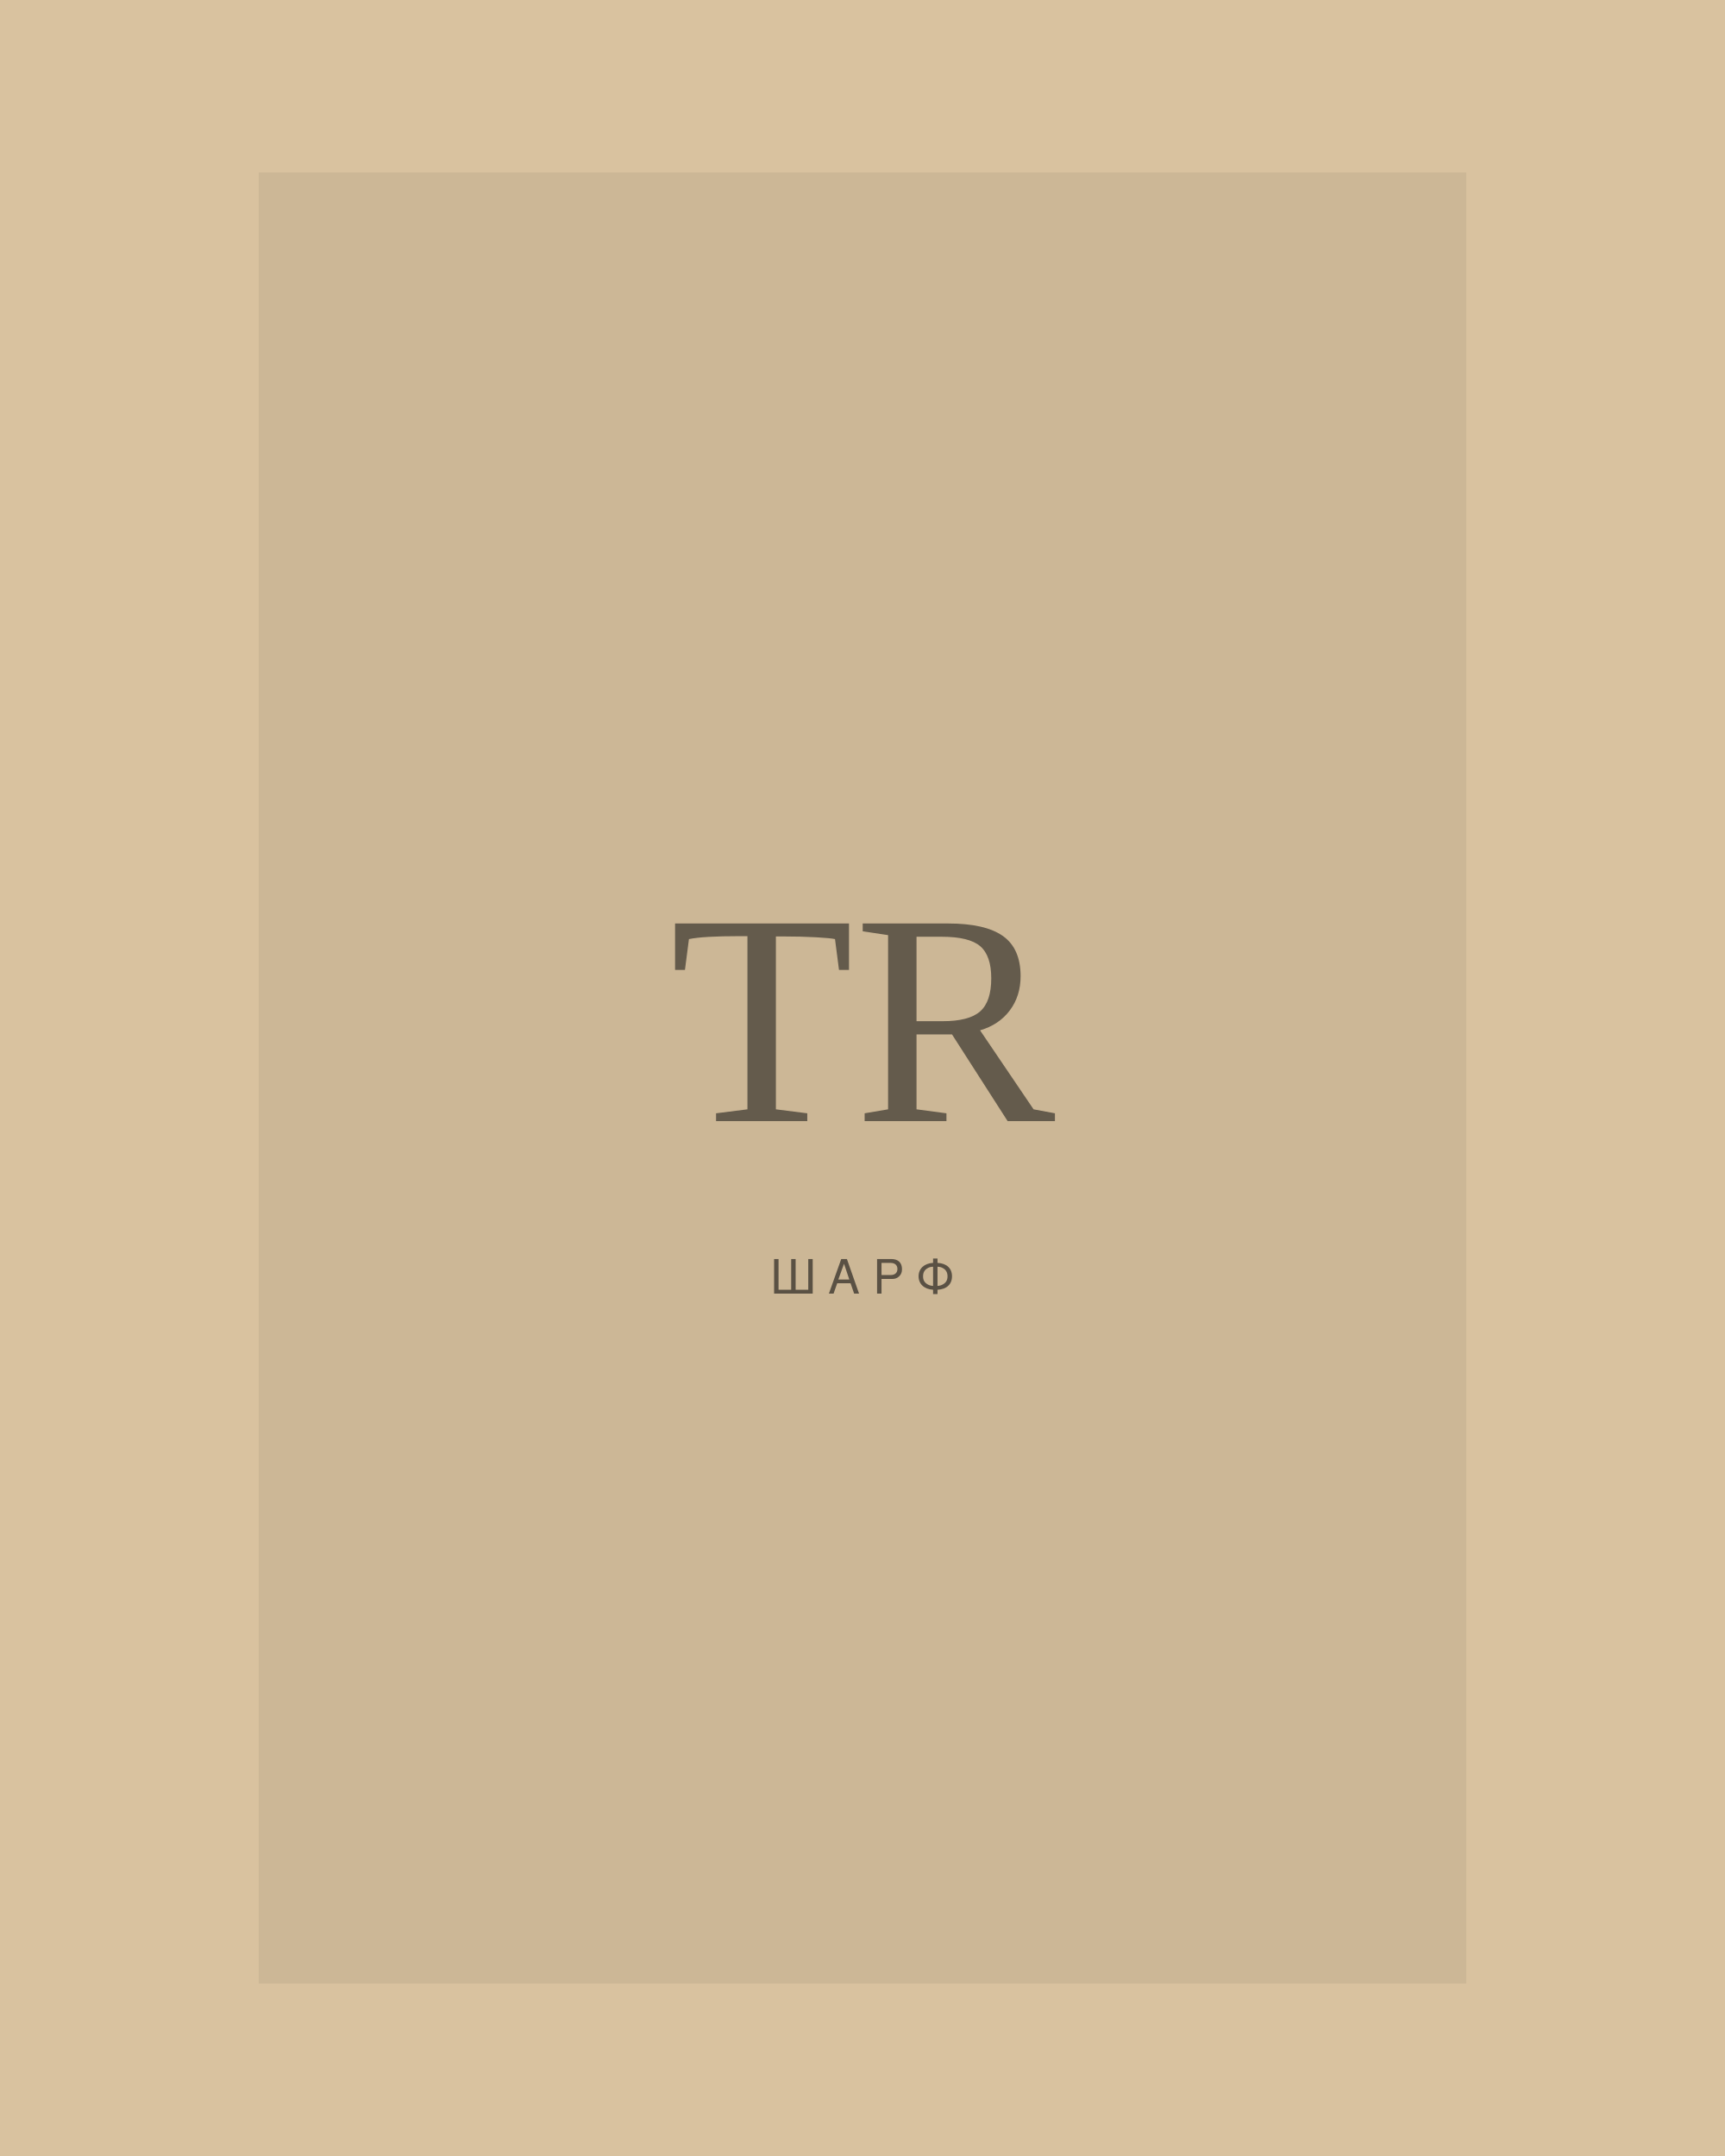
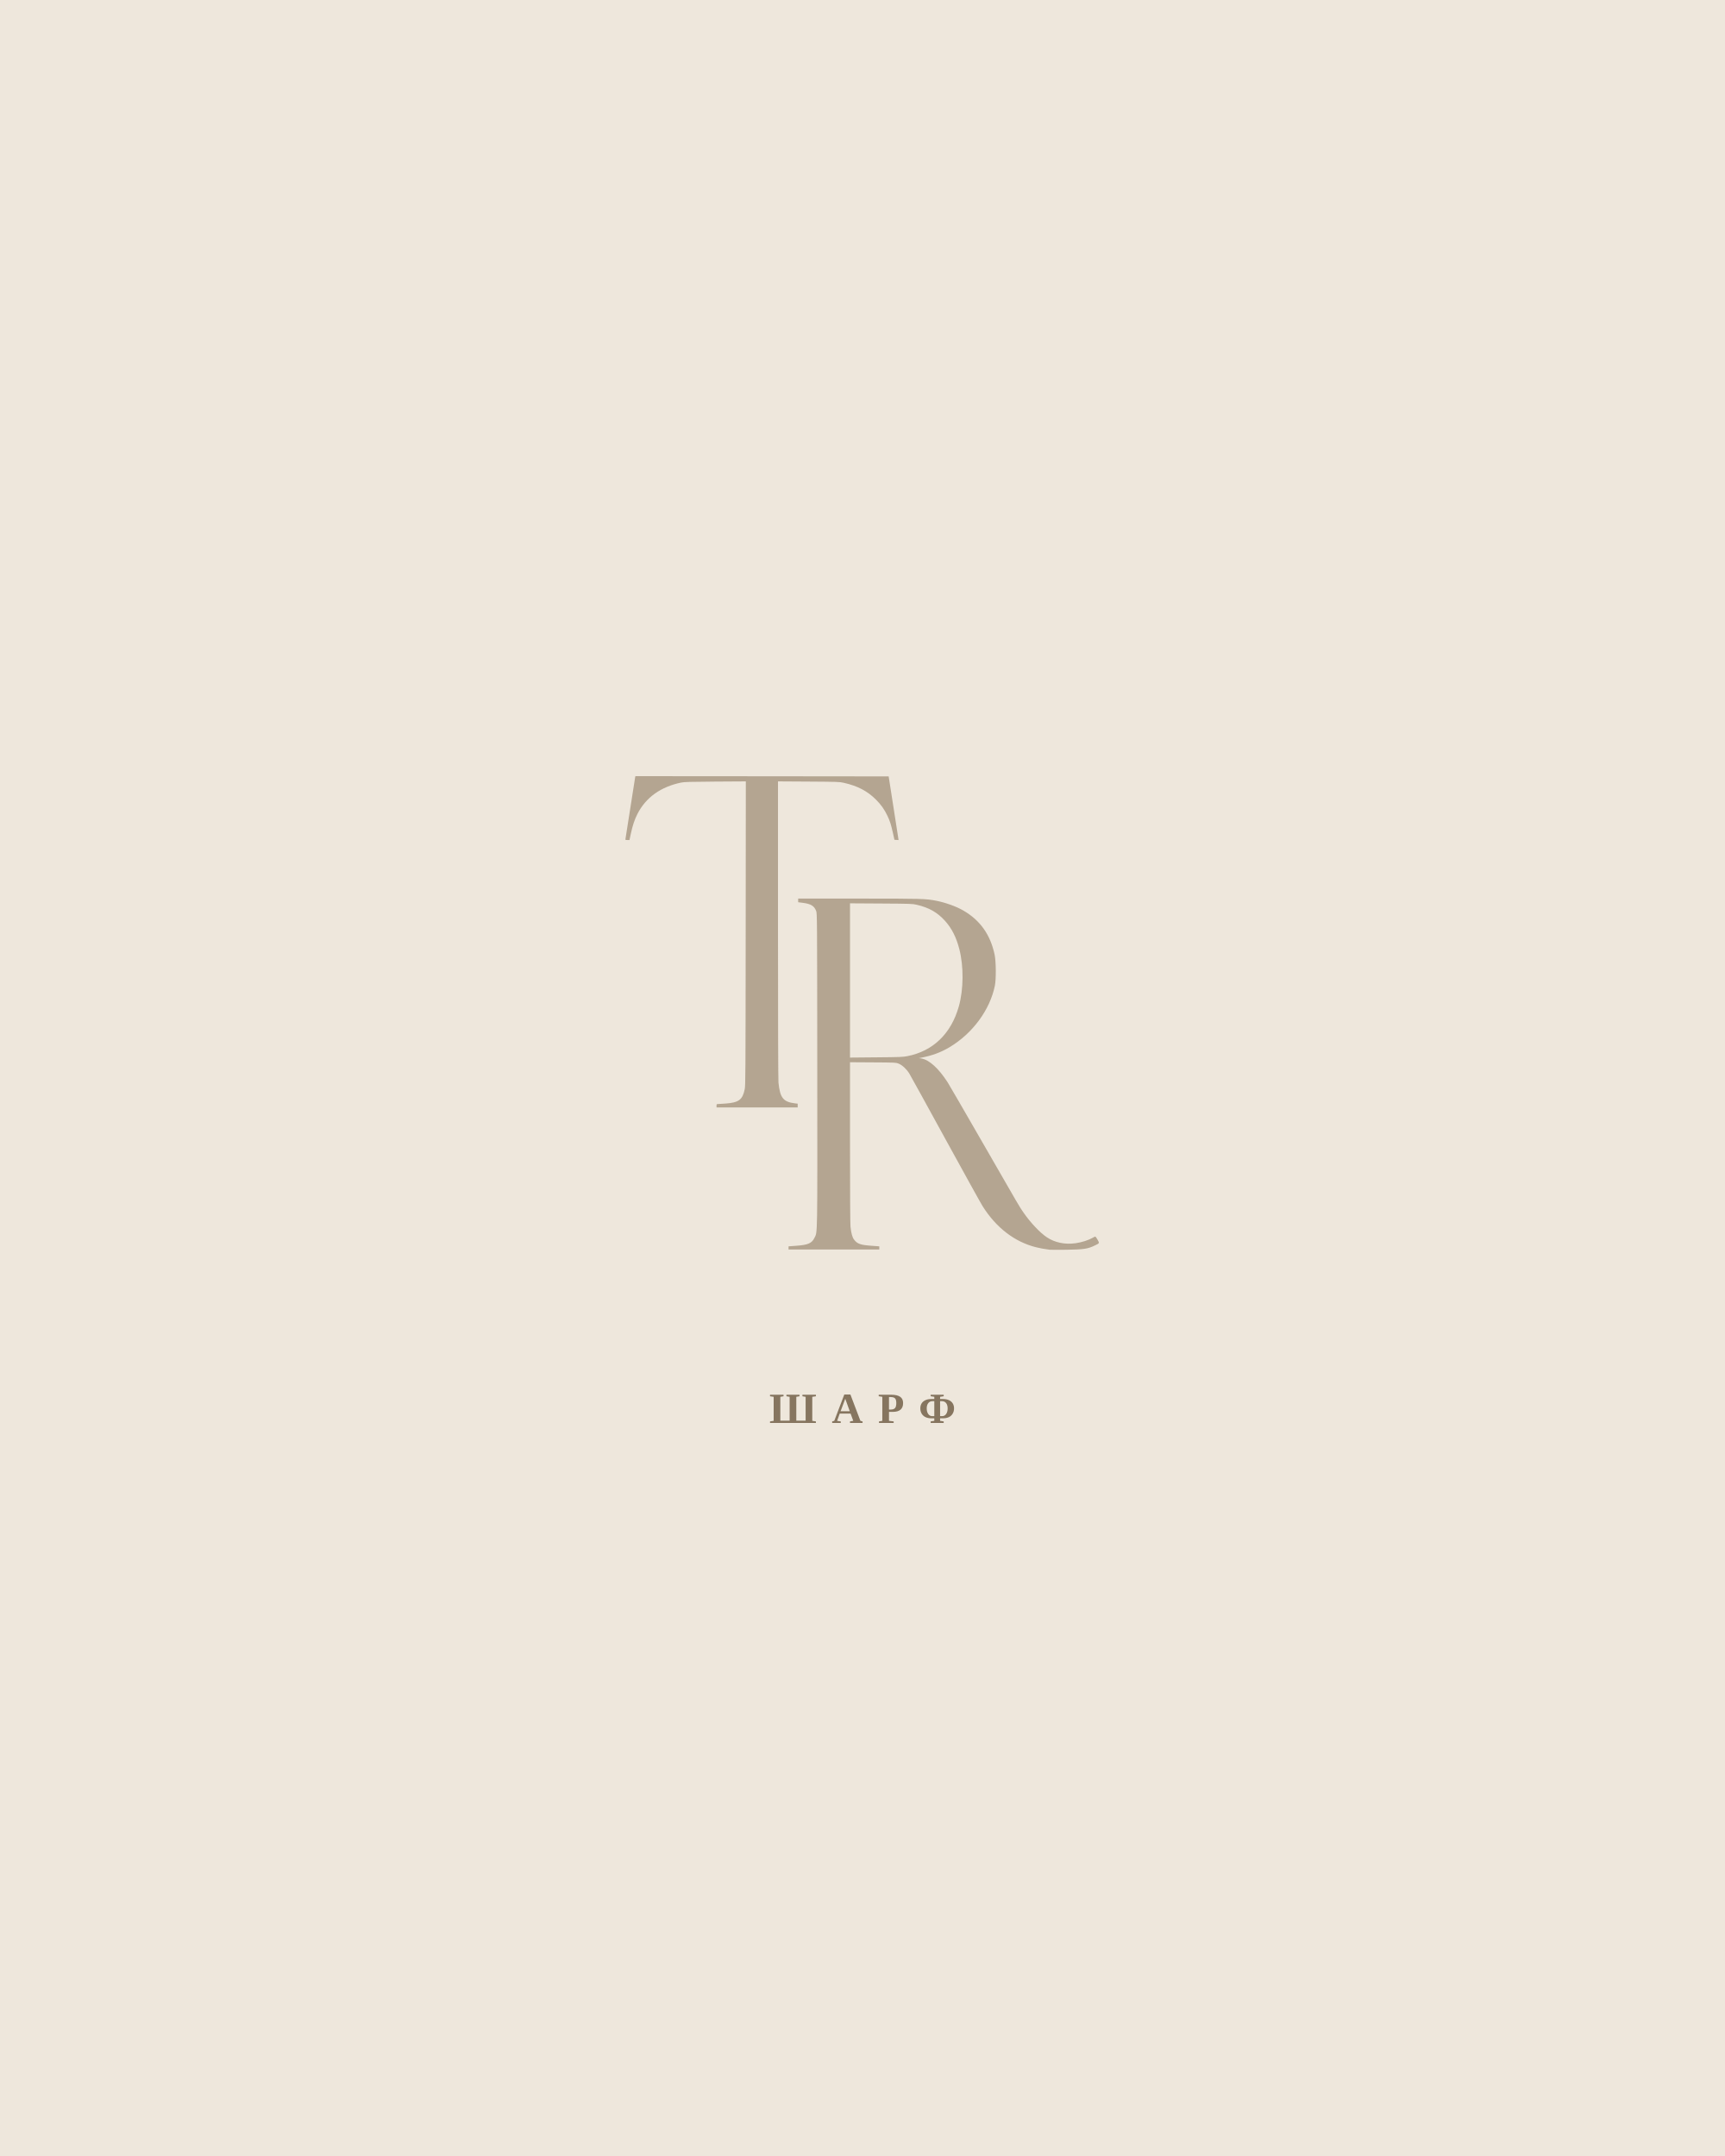
<svg xmlns="http://www.w3.org/2000/svg" viewBox="0 0 800 1000">
-   <rect width="800" height="1000" fill="#D9C29F" />
-   <rect x="120" y="80" width="560" height="840" fill="rgba(0,0,0,0.06)" />
-   <text x="400" y="520" text-anchor="middle" font-family="Georgia, 'Times New Roman', serif" font-size="140" fill="#0E0E0E" opacity="0.55">TR</text>
-   <text x="400" y="600" text-anchor="middle" font-family="Helvetica, Arial, sans-serif" font-size="22" letter-spacing="6" fill="#0E0E0E" opacity="0.6">ШАРФ</text>
+   <rect width="800" height="1000" fill="#EEE7DC" />
+   <path fill="#857054" opacity="0.55" transform="translate(290 360) scale(0.22267)" d="M883.5 986.4C869.9 984.5 864.2 983.5 855.5 981.3C810.9 970.2 772.3 940.5 744.2 895.8C740.9 890.7 706.2 828 667 756.5C627.9 685 593.8 623.3 591.4 619.3C585.7 610.1 576.8 601.9 569.3 598.8C563.6 596.5 563.1 596.5 515.8 596.2L468 595.9L468 762.7C468 865.9 468.4 932.9 469 938.5C470.5 952.3 472.8 960.6 476.4 965.3C483.2 974.3 489.9 976.6 512.8 978.2L529 979.4L529 982.7L529 986L434.5 986L340 986L340 982.7L340 979.4L355.8 978.2C380.4 976.5 388.4 973 393.9 961.8C400.4 948.6 400.1 967.9 399.8 610C399.5 290.8 399.5 286.4 397.5 281C393.6 270.3 386.6 266 369.3 263.8L360 262.6L360 258.8L360 255L486.8 255C619.5 255 625.1 255.2 647.5 259.5C666.5 263.2 688.9 271.2 703.5 279.6C738.9 299.9 760.3 330 769.2 371.8C772.2 386.3 772.5 422.4 769.7 436.5C759.4 487 723.1 536.2 675.1 564.7C656.7 575.6 639.1 582.1 615.5 586.6L611.5 587.3L616.5 588.1C632.9 590.7 652.6 608.6 671.5 638C674.2 642.1 707.1 699 744.8 764.5C820.9 896.9 821 897.1 829.3 909C844.3 930.5 863.7 951 878.1 960.6C894.7 971.6 915.7 976 937.7 972.9C950.6 971.1 964.7 966.6 973.7 961.4C976 960.1 978.3 959 978.9 959C979.4 959 981.6 961.9 983.6 965.6C987.8 973.1 987.9 972.7 978.5 977.3C963.2 984.8 955.1 986 918 986.5C900.7 986.7 885.1 986.6 883.5 986.4ZM190 686.5C190 683.5 190.3 683 192.2 683C193.5 683 200.6 682.5 208.1 682C236.3 680 244.2 674.2 248.7 652C250.3 644.1 250.4 622.4 250.7 327.2L251 10.9L187.8 11.3C134.6 11.7 123.2 12 116.6 13.3C73.8 22.1 42.8 44.3 25.2 78.8C19.4 90.2 15.2 102.6 11.4 120.3L8.7 133L4.3 133C-0 133 -0.1 132.9 0.4 130.2C0.7 128.7 5.2 99.8 10.5 66C15.7 32.2 20.2 3.5 20.5 2.2L21 -0L284.8 0.2L548.5 0.5L558.1 62C563.4 95.8 568.1 125.7 568.4 128.3L569.1 133.1L564.8 132.8L560.5 132.5L557.3 118C553.4 100.6 551 93.2 545.9 82.5C539.8 69.6 532.5 59.2 522.1 48.9C504.2 31 483.8 20.3 454.8 13.8C446 11.8 442 11.7 381.8 11.3L318 10.9L318 319.3C318 519.5 318.4 631.4 319 638.1C322.1 670 329 678.6 353.2 681.5L359 682.2L359 686.1L359 690L274.5 690L190 690L190 686.5ZM587.5 583.2C641.2 572.6 678.6 536.3 694.6 479.7C704.6 444.1 705 396.2 695.6 360C689.2 335.2 679.8 316.9 665.8 301.3C649.9 283.7 632.1 273.6 606.5 267.8C598 265.8 593.6 265.7 532.8 265.3L468 264.9L468 425.5L468 586.2L522.8 585.7C572.2 585.3 578.5 585 587.5 583.2Z" />
+   <text x="400" y="660" text-anchor="middle" font-family="Georgia, 'Times New Roman', serif" font-size="20" font-weight="600" letter-spacing="7" fill="#6B5940" opacity="0.8">ШАРФ</text>
</svg>
